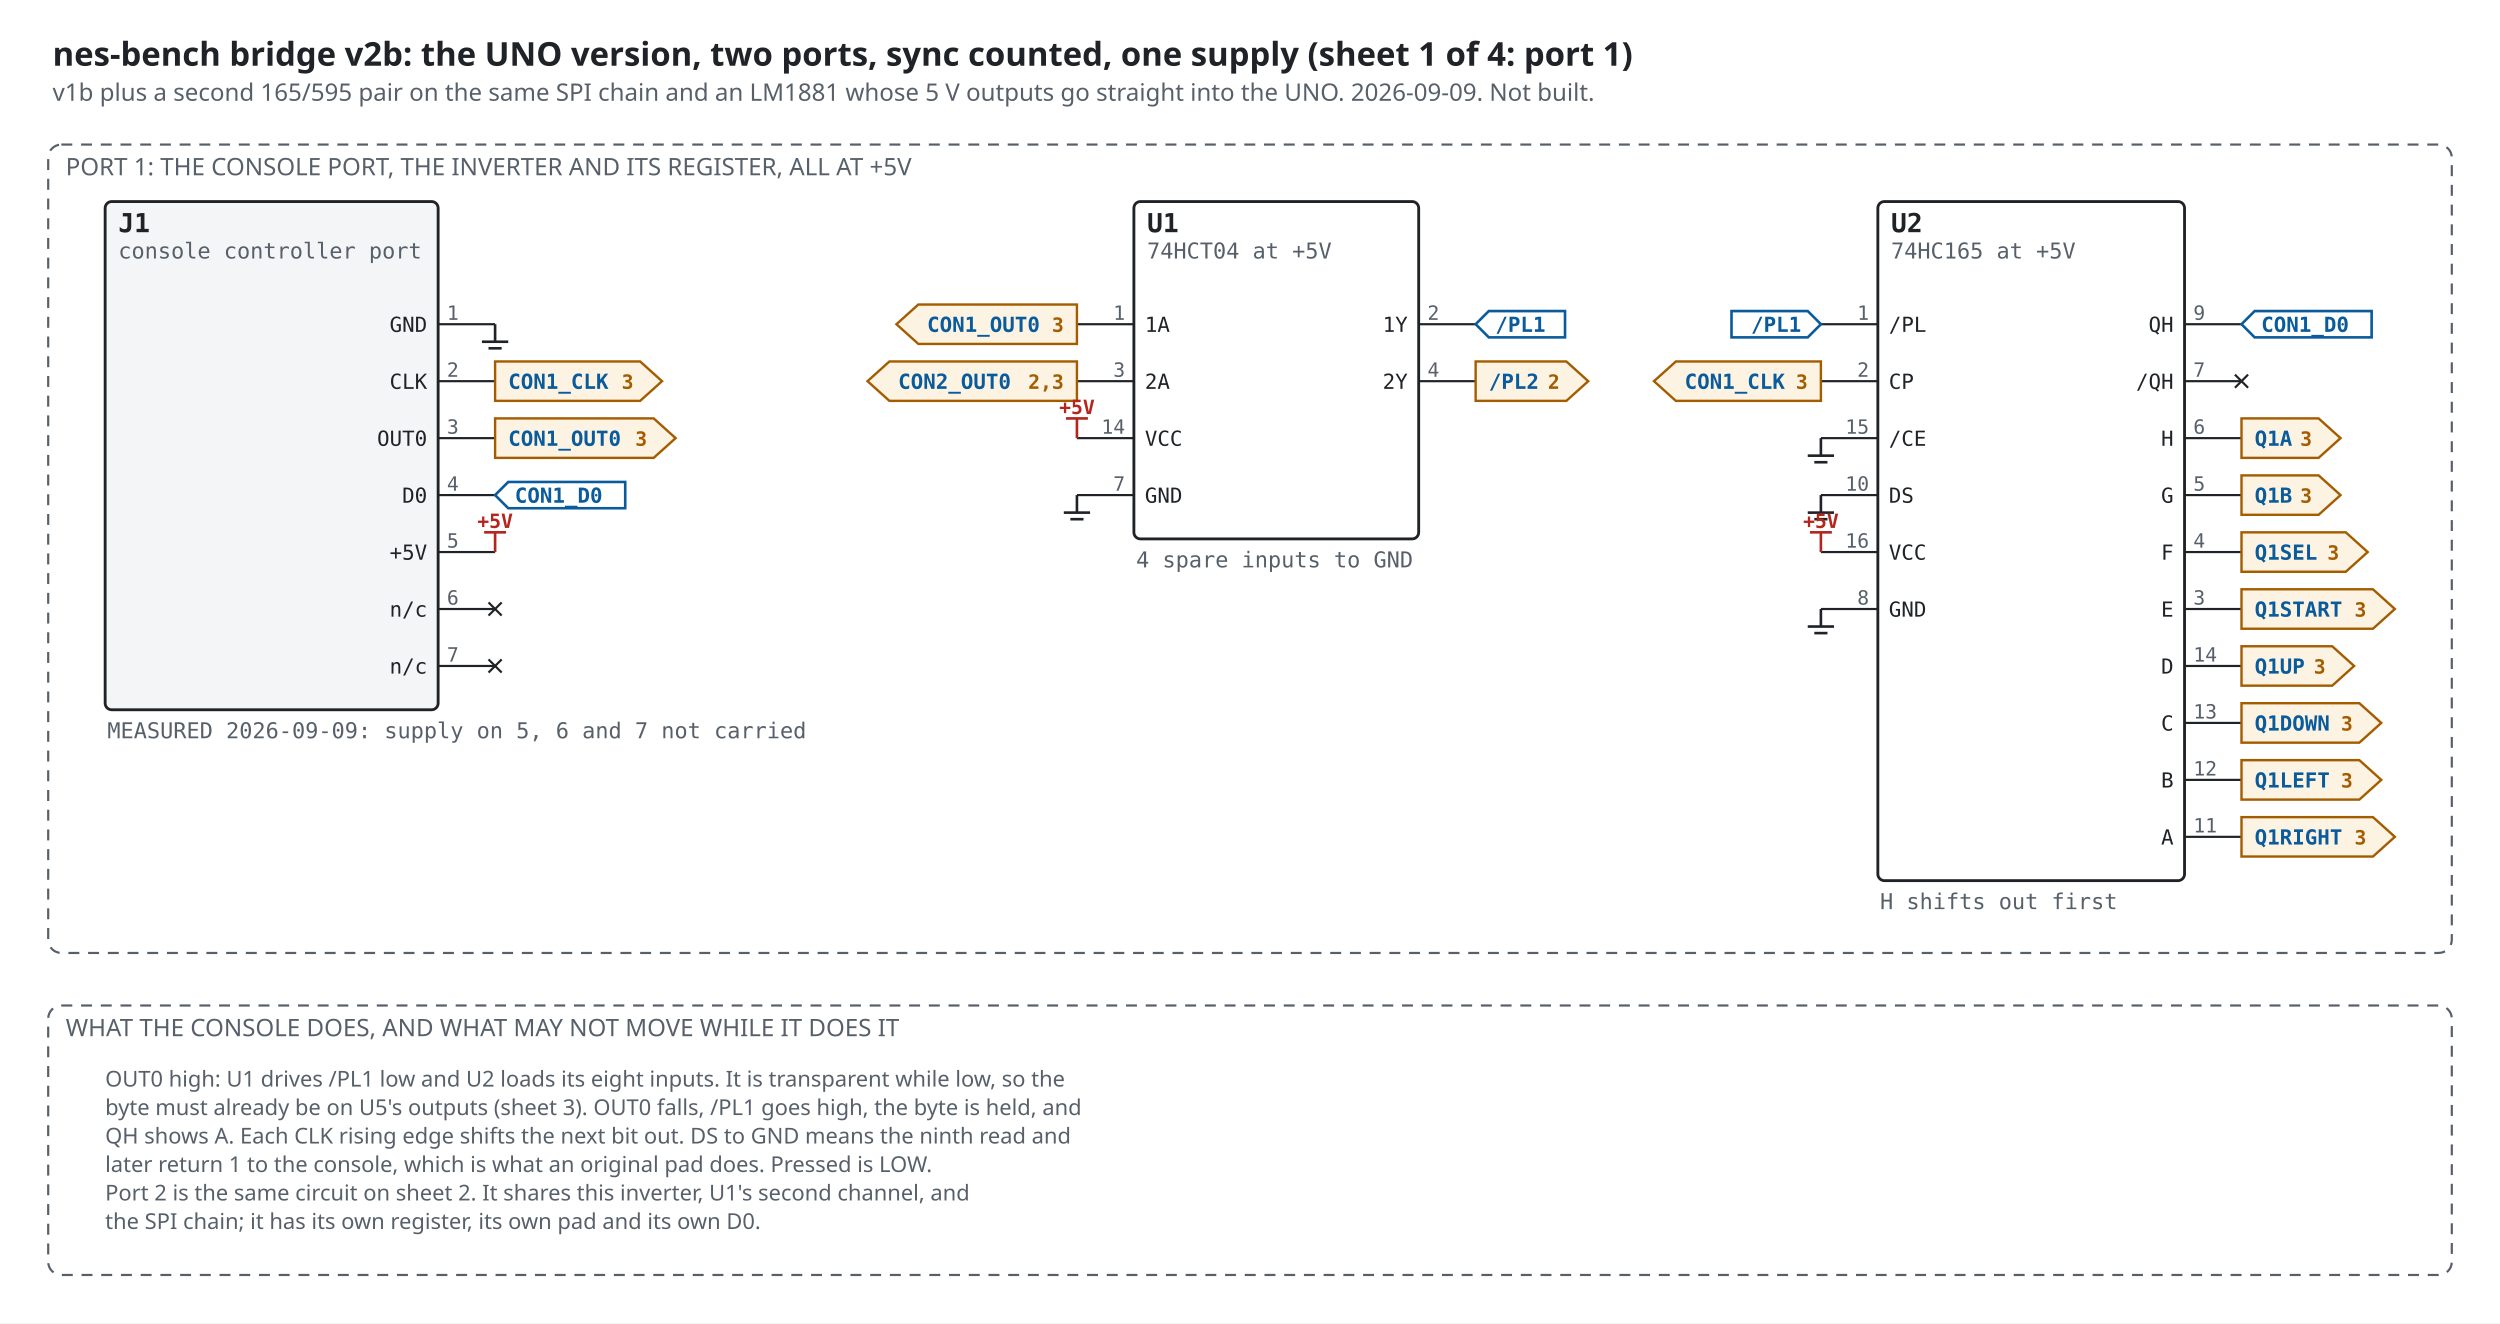
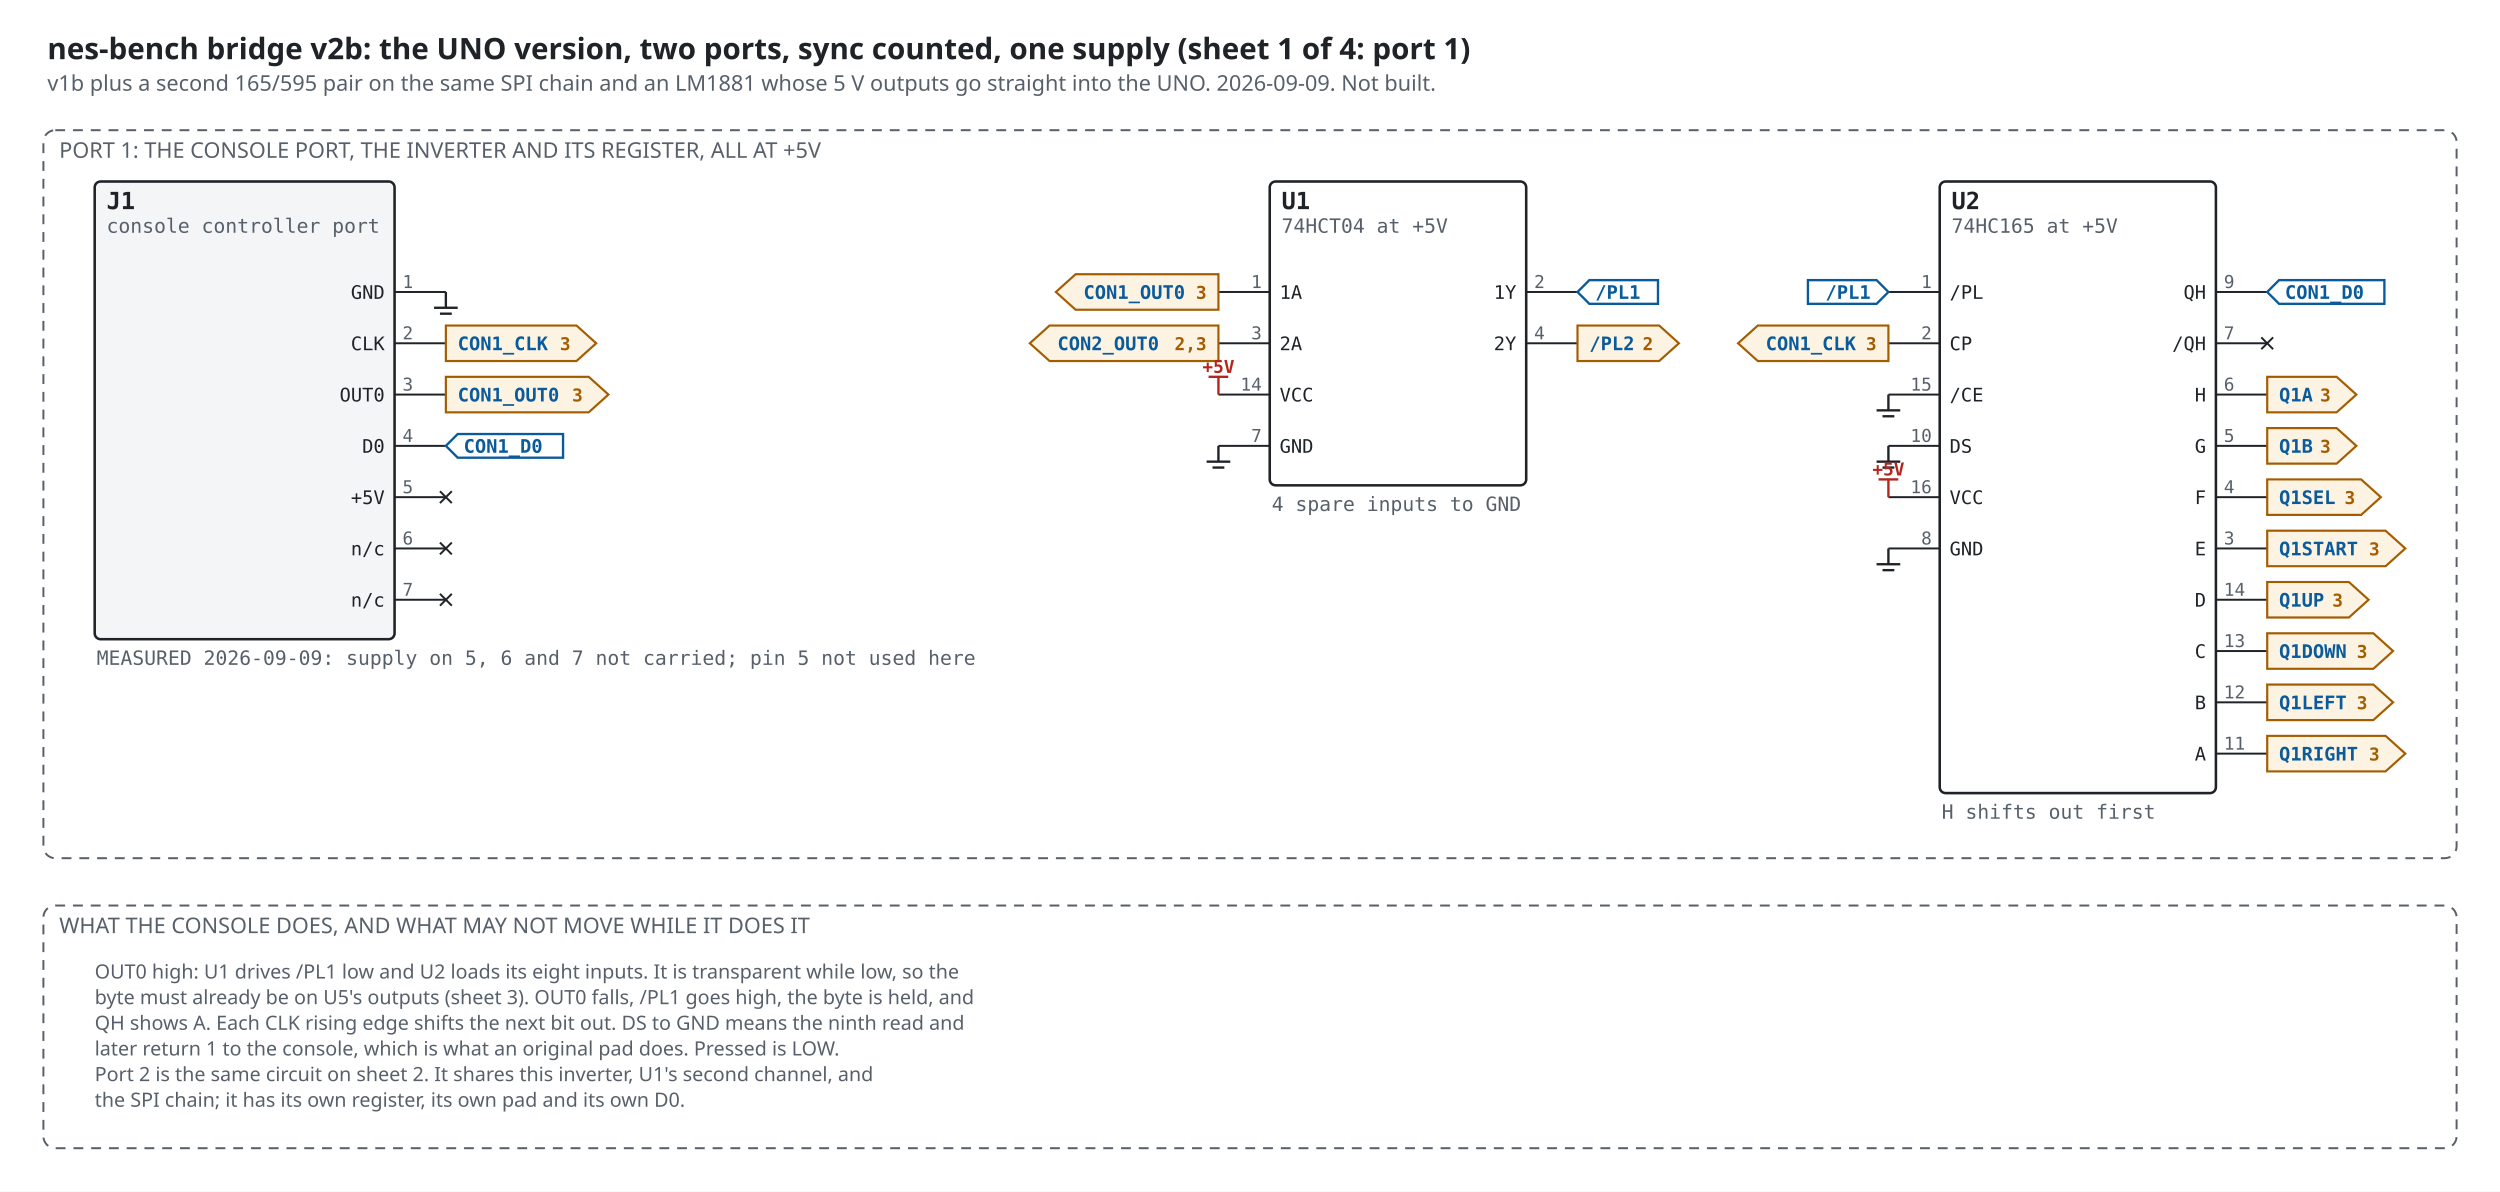
- <svg xmlns="http://www.w3.org/2000/svg" viewBox="0 0 1141.2 604.0" width="1141.2" height="604.0" role="img" aria-label="nes-bench bridge v2b: the UNO version, two ports, sync counted, one supply  (sheet 1 of 4: port 1)">
+ <svg xmlns="http://www.w3.org/2000/svg" viewBox="0 0 1267.2 604.0" width="1267.2" height="604.0" role="img" aria-label="nes-bench bridge v2b: the UNO version, two ports, sync counted, one supply  (sheet 1 of 4: port 1)">
  <style>
    text { font-family: ui-monospace, "SF Mono", Menlo, Consolas, monospace; fill: #1f2328; }
    .title { font-size: 15px; font-weight: 700; font-family: ui-sans-serif, system-ui, sans-serif; }
    .sub { font-size: 11px; fill: #57606a; font-family: ui-sans-serif, system-ui, sans-serif; }
    .ref { font-size: 12px; font-weight: 700; }
    .part { font-size: 10px; fill: #57606a; }
    .pin { font-size: 9.5px; }
    .pinno { font-size: 9px; fill: #57606a; }
    .linkflag { fill: #fdf3e3; stroke: #a35c00; stroke-width: 1.1; }
    .linkno { font-size: 9px; fill: #a35c00; font-weight: 700; }
    .net { font-size: 9.5px; fill: #0a5b9c; font-weight: 600; }
    .rail5 { font-size: 9px; fill: #b3261e; font-weight: 700; }
    .rail3 { font-size: 9px; fill: #b35c00; font-weight: 700; }
    .gnd { font-size: 9px; fill: #1f2328; font-weight: 700; }
    .note { font-size: 10px; fill: #57606a; font-family: ui-sans-serif, system-ui, sans-serif; }
    .box { fill: #ffffff; stroke: #1f2328; stroke-width: 1.3; }
    .offsheet { fill: #eaf3fb; stroke: #0a5b9c; stroke-width: 1.1; }
    .conn { fill: #f3f5f7; stroke: #1f2328; stroke-width: 1.3; }
    .zone { fill: none; stroke: #57606a; stroke-dasharray: 5 4; stroke-width: 1; }
    .lead { stroke: #1f2328; stroke-width: 1; }
    .wire { stroke: #0a5b9c; stroke-width: 1.2; fill: none; }
    .w5 { stroke: #b3261e; stroke-width: 1.2; fill: none; }
    .w3 { stroke: #b35c00; stroke-width: 1.2; fill: none; }
    .wg { stroke: #1f2328; stroke-width: 1.2; fill: none; }
    .lane { stroke: #1f2328; stroke-width: 1.4; fill: none; }
    .lanelbl { font-size: 11px; font-weight: 700; }
    .win { fill: #b3261e; fill-opacity: 0.10; stroke: none; }
    .safe { fill: #1a7f37; fill-opacity: 0.12; stroke: none; }
    .mark { stroke: #0a5b9c; stroke-width: 1.2; stroke-dasharray: 3 3; }
    .auth { font-size: 9px; fill: #b3261e; font-family: ui-sans-serif, system-ui, sans-serif; font-style: italic; }
  </style>
-   <rect x="0" y="0" width="1141.2" height="604.0" fill="#ffffff" />
+   <rect x="0" y="0" width="1267.2" height="604.0" fill="#ffffff" />
  <g class="sheet-heading" data-height="60">
    <text class="title" x="24" y="30">nes-bench bridge v2b: the UNO version, two ports, sync counted, one supply  (sheet 1 of 4: port 1)</text>
    <text class="sub" x="24" y="46">v1b plus a second 165/595 pair on the same SPI chain and an LM1881 whose 5 V outputs go straight into the UNO. 2026-09-09. Not built.</text>
  </g>
-   <rect class="zone" x="22" y="66" width="1097.2" height="369.0" rx="6" />
+   <rect class="zone" x="22" y="66" width="1223.2" height="369.0" rx="6" />
  <text class="sub" x="30" y="80" text-anchor="start">PORT 1: THE CONSOLE PORT, THE INVERTER AND ITS REGISTER, ALL AT +5V</text>
-   <rect class="zone" x="22" y="459.0" width="1097.2" height="123.0" rx="6" />
+   <rect class="zone" x="22" y="459.0" width="1223.2" height="123.0" rx="6" />
  <text class="sub" x="30" y="473.0" text-anchor="start">WHAT THE CONSOLE DOES, AND WHAT MAY NOT MOVE WHILE IT DOES IT</text>
  <rect class="conn" x="48.0" y="92.0" width="152.0" height="232" rx="3" />
  <text class="ref" x="54.0" y="106.0" text-anchor="start">J1</text>
  <text class="part" x="54.0" y="118.0" text-anchor="start">console controller port</text>
-   <text class="part" x="49.0" y="337.0" text-anchor="start">MEASURED 2026-09-09: supply on 5, 6 and 7 not carried</text>
+   <text class="part" x="49.0" y="337.0" text-anchor="start">MEASURED 2026-09-09: supply on 5, 6 and 7 not carried; pin 5 not used here</text>
  <line class="lead" x1="200.0" y1="148.0" x2="226.0" y2="148.0" />
  <text class="pin" x="195.0" y="151.5" text-anchor="end">GND</text>
  <text class="pinno" x="204.0" y="146.0" text-anchor="start">1</text>
  <line class="wg" x1="226.0" y1="148.0" x2="226.0" y2="156.0" />
  <line class="wg" x1="220.0" y1="156.0" x2="232.0" y2="156.0" />
  <line class="wg" x1="223.0" y1="159.0" x2="229.0" y2="159.0" />
  <line class="lead" x1="200.0" y1="174.0" x2="226.0" y2="174.0" />
  <text class="pin" x="195.0" y="177.5" text-anchor="end">CLK</text>
  <text class="pinno" x="204.0" y="172.0" text-anchor="start">2</text>
  <path class="linkflag" d="M302.2 174.0 L292.2 165.0 L226.0 165.0 L226.0 183.0 L292.2 183.0 Z" />
  <text class="net" x="232.0" y="177.5" text-anchor="start">CON1_CLK</text>
  <text class="linkno" x="289.2" y="177.5" text-anchor="end">3</text>
  <line class="lead" x1="200.0" y1="200.0" x2="226.0" y2="200.0" />
  <text class="pin" x="195.0" y="203.5" text-anchor="end">OUT0</text>
  <text class="pinno" x="204.0" y="198.0" text-anchor="start">3</text>
  <path class="linkflag" d="M308.4 200.0 L298.4 191.0 L226.0 191.0 L226.0 209.0 L298.4 209.0 Z" />
  <text class="net" x="232.0" y="203.5" text-anchor="start">CON1_OUT0</text>
  <text class="linkno" x="295.4" y="203.5" text-anchor="end">3</text>
  <line class="lead" x1="200.0" y1="226.0" x2="226.0" y2="226.0" />
  <text class="pin" x="195.0" y="229.5" text-anchor="end">D0</text>
  <text class="pinno" x="204.0" y="224.0" text-anchor="start">4</text>
  <path class="wire" d="M226.0,226.0 l6,-6 h53.4 v12 h-53.4 z" />
  <text class="net" x="235.0" y="229.5" text-anchor="start">CON1_D0</text>
  <line class="lead" x1="200.0" y1="252.0" x2="226.0" y2="252.0" />
  <text class="pin" x="195.0" y="255.5" text-anchor="end">+5V</text>
  <text class="pinno" x="204.0" y="250.0" text-anchor="start">5</text>
-   <line class="w5" x1="226.0" y1="252.0" x2="226.0" y2="243.0" />
-   <line class="w5" x1="221.0" y1="243.0" x2="231.0" y2="243.0" />
-   <text class="rail5" x="226.0" y="241.0" text-anchor="middle">+5V</text>
+   <line class="lead" x1="223.0" y1="249.0" x2="229.0" y2="255.0" />
+   <line class="lead" x1="223.0" y1="255.0" x2="229.0" y2="249.0" />
  <line class="lead" x1="200.0" y1="278.0" x2="226.0" y2="278.0" />
  <text class="pin" x="195.0" y="281.5" text-anchor="end">n/c</text>
  <text class="pinno" x="204.0" y="276.0" text-anchor="start">6</text>
  <line class="lead" x1="223.0" y1="275.0" x2="229.0" y2="281.0" />
  <line class="lead" x1="223.0" y1="281.0" x2="229.0" y2="275.0" />
  <line class="lead" x1="200.0" y1="304.0" x2="226.0" y2="304.0" />
  <text class="pin" x="195.0" y="307.5" text-anchor="end">n/c</text>
  <text class="pinno" x="204.0" y="302.0" text-anchor="start">7</text>
  <line class="lead" x1="223.0" y1="301.0" x2="229.0" y2="307.0" />
  <line class="lead" x1="223.0" y1="307.0" x2="229.0" y2="301.0" />
-   <rect class="box" x="517.6" y="92.0" width="130" height="154" rx="3" />
-   <text class="ref" x="523.6" y="106.0" text-anchor="start">U1</text>
-   <text class="part" x="523.6" y="118.0" text-anchor="start">74HCT04  at +5V</text>
-   <text class="part" x="518.6" y="259.0" text-anchor="start">4 spare inputs to GND</text>
-   <line class="lead" x1="491.6" y1="148.0" x2="517.6" y2="148.0" />
-   <text class="pin" x="522.6" y="151.5" text-anchor="start">1A</text>
-   <text class="pinno" x="513.6" y="146.0" text-anchor="end">1</text>
-   <path class="linkflag" d="M409.2 148.0 L419.2 139.0 L491.6 139.0 L491.6 157.0 L419.2 157.0 Z" />
-   <text class="net" x="423.2" y="151.5" text-anchor="start">CON1_OUT0</text>
-   <text class="linkno" x="485.6" y="151.5" text-anchor="end">3</text>
-   <line class="lead" x1="491.6" y1="174.0" x2="517.6" y2="174.0" />
-   <text class="pin" x="522.6" y="177.5" text-anchor="start">2A</text>
-   <text class="pinno" x="513.6" y="172.0" text-anchor="end">3</text>
-   <path class="linkflag" d="M396.0 174.0 L406.0 165.0 L491.6 165.0 L491.6 183.0 L406.0 183.0 Z" />
-   <text class="net" x="410.0" y="177.5" text-anchor="start">CON2_OUT0</text>
-   <text class="linkno" x="485.6" y="177.5" text-anchor="end">2,3</text>
-   <line class="lead" x1="491.6" y1="200.0" x2="517.6" y2="200.0" />
-   <text class="pin" x="522.6" y="203.5" text-anchor="start">VCC</text>
-   <text class="pinno" x="513.6" y="198.0" text-anchor="end">14</text>
-   <line class="w5" x1="491.6" y1="200.0" x2="491.6" y2="191.0" />
-   <line class="w5" x1="486.6" y1="191.0" x2="496.6" y2="191.0" />
-   <text class="rail5" x="491.6" y="189.0" text-anchor="middle">+5V</text>
-   <line class="lead" x1="491.6" y1="226.0" x2="517.6" y2="226.0" />
-   <text class="pin" x="522.6" y="229.5" text-anchor="start">GND</text>
-   <text class="pinno" x="513.6" y="224.0" text-anchor="end">7</text>
-   <line class="wg" x1="491.6" y1="226.0" x2="491.6" y2="234.0" />
-   <line class="wg" x1="485.6" y1="234.0" x2="497.6" y2="234.0" />
-   <line class="wg" x1="488.6" y1="237.0" x2="494.6" y2="237.0" />
-   <line class="lead" x1="647.6" y1="148.0" x2="673.6" y2="148.0" />
-   <text class="pin" x="642.6" y="151.5" text-anchor="end">1Y</text>
-   <text class="pinno" x="651.6" y="146.0" text-anchor="start">2</text>
-   <path class="wire" d="M673.6,148.0 l6,-6 h34.8 v12 h-34.8 z" />
-   <text class="net" x="682.6" y="151.5" text-anchor="start">/PL1</text>
-   <line class="lead" x1="647.6" y1="174.0" x2="673.6" y2="174.0" />
-   <text class="pin" x="642.6" y="177.5" text-anchor="end">2Y</text>
-   <text class="pinno" x="651.6" y="172.0" text-anchor="start">4</text>
-   <path class="linkflag" d="M725.0 174.0 L715.0 165.0 L673.6 165.0 L673.6 183.0 L715.0 183.0 Z" />
-   <text class="net" x="679.6" y="177.5" text-anchor="start">/PL2</text>
-   <text class="linkno" x="712.0" y="177.5" text-anchor="end">2</text>
-   <rect class="box" x="857.2" y="92.0" width="140" height="310" rx="3" />
-   <text class="ref" x="863.2" y="106.0" text-anchor="start">U2</text>
-   <text class="part" x="863.2" y="118.0" text-anchor="start">74HC165  at +5V</text>
-   <text class="part" x="858.2" y="415.0" text-anchor="start">H shifts out first</text>
-   <line class="lead" x1="831.2" y1="148.0" x2="857.2" y2="148.0" />
-   <text class="pin" x="862.2" y="151.5" text-anchor="start">/PL</text>
-   <text class="pinno" x="853.2" y="146.0" text-anchor="end">1</text>
-   <path class="wire" d="M831.2,148.0 l-6,-6 h-34.8 v12 h34.8 z" />
-   <text class="net" x="822.2" y="151.5" text-anchor="end">/PL1</text>
-   <line class="lead" x1="831.2" y1="174.0" x2="857.2" y2="174.0" />
-   <text class="pin" x="862.2" y="177.5" text-anchor="start">CP</text>
-   <text class="pinno" x="853.2" y="172.0" text-anchor="end">2</text>
-   <path class="linkflag" d="M755.0 174.0 L765.0 165.0 L831.2 165.0 L831.2 183.0 L765.0 183.0 Z" />
-   <text class="net" x="769.0" y="177.5" text-anchor="start">CON1_CLK</text>
-   <text class="linkno" x="825.2" y="177.5" text-anchor="end">3</text>
-   <line class="lead" x1="831.2" y1="200.0" x2="857.2" y2="200.0" />
-   <text class="pin" x="862.2" y="203.5" text-anchor="start">/CE</text>
-   <text class="pinno" x="853.2" y="198.0" text-anchor="end">15</text>
-   <line class="wg" x1="831.2" y1="200.0" x2="831.2" y2="208.0" />
-   <line class="wg" x1="825.2" y1="208.0" x2="837.2" y2="208.0" />
-   <line class="wg" x1="828.2" y1="211.0" x2="834.2" y2="211.0" />
-   <line class="lead" x1="831.2" y1="226.0" x2="857.2" y2="226.0" />
-   <text class="pin" x="862.2" y="229.5" text-anchor="start">DS</text>
-   <text class="pinno" x="853.2" y="224.0" text-anchor="end">10</text>
-   <line class="wg" x1="831.2" y1="226.0" x2="831.2" y2="234.0" />
-   <line class="wg" x1="825.2" y1="234.0" x2="837.2" y2="234.0" />
-   <line class="wg" x1="828.2" y1="237.0" x2="834.2" y2="237.0" />
-   <line class="lead" x1="831.2" y1="252.0" x2="857.2" y2="252.0" />
-   <text class="pin" x="862.2" y="255.5" text-anchor="start">VCC</text>
-   <text class="pinno" x="853.2" y="250.0" text-anchor="end">16</text>
-   <line class="w5" x1="831.2" y1="252.0" x2="831.2" y2="243.0" />
-   <line class="w5" x1="826.2" y1="243.0" x2="836.2" y2="243.0" />
-   <text class="rail5" x="831.2" y="241.0" text-anchor="middle">+5V</text>
-   <line class="lead" x1="831.2" y1="278.0" x2="857.2" y2="278.0" />
-   <text class="pin" x="862.2" y="281.5" text-anchor="start">GND</text>
-   <text class="pinno" x="853.2" y="276.0" text-anchor="end">8</text>
-   <line class="wg" x1="831.2" y1="278.0" x2="831.2" y2="286.0" />
-   <line class="wg" x1="825.2" y1="286.0" x2="837.2" y2="286.0" />
-   <line class="wg" x1="828.2" y1="289.0" x2="834.2" y2="289.0" />
-   <line class="lead" x1="997.2" y1="148.0" x2="1023.2" y2="148.0" />
-   <text class="pin" x="992.2" y="151.5" text-anchor="end">QH</text>
-   <text class="pinno" x="1001.2" y="146.0" text-anchor="start">9</text>
-   <path class="wire" d="M1023.2,148.0 l6,-6 h53.4 v12 h-53.4 z" />
-   <text class="net" x="1032.2" y="151.5" text-anchor="start">CON1_D0</text>
-   <line class="lead" x1="997.2" y1="174.0" x2="1023.2" y2="174.0" />
-   <text class="pin" x="992.2" y="177.5" text-anchor="end">/QH</text>
-   <text class="pinno" x="1001.2" y="172.0" text-anchor="start">7</text>
-   <line class="lead" x1="1020.2" y1="171.0" x2="1026.2" y2="177.0" />
-   <line class="lead" x1="1020.2" y1="177.0" x2="1026.2" y2="171.0" />
-   <line class="lead" x1="997.2" y1="200.0" x2="1023.2" y2="200.0" />
-   <text class="pin" x="992.2" y="203.5" text-anchor="end">H</text>
-   <text class="pinno" x="1001.2" y="198.0" text-anchor="start">6</text>
-   <path class="linkflag" d="M1068.4 200.0 L1058.4 191.0 L1023.2 191.0 L1023.2 209.0 L1058.4 209.0 Z" />
-   <text class="net" x="1029.2" y="203.5" text-anchor="start">Q1A</text>
-   <text class="linkno" x="1055.4" y="203.5" text-anchor="end">3</text>
-   <line class="lead" x1="997.2" y1="226.0" x2="1023.2" y2="226.0" />
-   <text class="pin" x="992.2" y="229.5" text-anchor="end">G</text>
-   <text class="pinno" x="1001.2" y="224.0" text-anchor="start">5</text>
-   <path class="linkflag" d="M1068.4 226.0 L1058.4 217.0 L1023.2 217.0 L1023.2 235.0 L1058.4 235.0 Z" />
-   <text class="net" x="1029.2" y="229.5" text-anchor="start">Q1B</text>
-   <text class="linkno" x="1055.4" y="229.5" text-anchor="end">3</text>
-   <line class="lead" x1="997.2" y1="252.0" x2="1023.2" y2="252.0" />
-   <text class="pin" x="992.2" y="255.5" text-anchor="end">F</text>
-   <text class="pinno" x="1001.2" y="250.0" text-anchor="start">4</text>
-   <path class="linkflag" d="M1080.8 252.0 L1070.8 243.0 L1023.2 243.0 L1023.2 261.0 L1070.8 261.0 Z" />
-   <text class="net" x="1029.2" y="255.5" text-anchor="start">Q1SEL</text>
-   <text class="linkno" x="1067.8" y="255.5" text-anchor="end">3</text>
-   <line class="lead" x1="997.2" y1="278.0" x2="1023.2" y2="278.0" />
-   <text class="pin" x="992.2" y="281.5" text-anchor="end">E</text>
-   <text class="pinno" x="1001.2" y="276.0" text-anchor="start">3</text>
-   <path class="linkflag" d="M1093.2 278.0 L1083.2 269.0 L1023.2 269.0 L1023.2 287.0 L1083.2 287.0 Z" />
-   <text class="net" x="1029.2" y="281.5" text-anchor="start">Q1START</text>
-   <text class="linkno" x="1080.2" y="281.5" text-anchor="end">3</text>
-   <line class="lead" x1="997.2" y1="304.0" x2="1023.2" y2="304.0" />
-   <text class="pin" x="992.2" y="307.5" text-anchor="end">D</text>
-   <text class="pinno" x="1001.2" y="302.0" text-anchor="start">14</text>
-   <path class="linkflag" d="M1074.6 304.0 L1064.6 295.0 L1023.2 295.0 L1023.2 313.0 L1064.6 313.0 Z" />
-   <text class="net" x="1029.2" y="307.5" text-anchor="start">Q1UP</text>
-   <text class="linkno" x="1061.6" y="307.5" text-anchor="end">3</text>
-   <line class="lead" x1="997.2" y1="330.0" x2="1023.2" y2="330.0" />
-   <text class="pin" x="992.2" y="333.5" text-anchor="end">C</text>
-   <text class="pinno" x="1001.2" y="328.0" text-anchor="start">13</text>
-   <path class="linkflag" d="M1087.0 330.0 L1077.0 321.0 L1023.2 321.0 L1023.2 339.0 L1077.0 339.0 Z" />
-   <text class="net" x="1029.2" y="333.5" text-anchor="start">Q1DOWN</text>
-   <text class="linkno" x="1074.0" y="333.5" text-anchor="end">3</text>
-   <line class="lead" x1="997.2" y1="356.0" x2="1023.2" y2="356.0" />
-   <text class="pin" x="992.2" y="359.5" text-anchor="end">B</text>
-   <text class="pinno" x="1001.2" y="354.0" text-anchor="start">12</text>
-   <path class="linkflag" d="M1087.0 356.0 L1077.0 347.0 L1023.2 347.0 L1023.2 365.0 L1077.0 365.0 Z" />
-   <text class="net" x="1029.2" y="359.5" text-anchor="start">Q1LEFT</text>
-   <text class="linkno" x="1074.0" y="359.5" text-anchor="end">3</text>
-   <line class="lead" x1="997.2" y1="382.0" x2="1023.2" y2="382.0" />
-   <text class="pin" x="992.2" y="385.5" text-anchor="end">A</text>
-   <text class="pinno" x="1001.2" y="380.0" text-anchor="start">11</text>
-   <path class="linkflag" d="M1093.2 382.0 L1083.2 373.0 L1023.2 373.0 L1023.2 391.0 L1083.2 391.0 Z" />
-   <text class="net" x="1029.2" y="385.5" text-anchor="start">Q1RIGHT</text>
-   <text class="linkno" x="1080.2" y="385.5" text-anchor="end">3</text>
+   <rect class="box" x="643.6" y="92.0" width="130" height="154" rx="3" />
+   <text class="ref" x="649.6" y="106.0" text-anchor="start">U1</text>
+   <text class="part" x="649.6" y="118.0" text-anchor="start">74HCT04  at +5V</text>
+   <text class="part" x="644.6" y="259.0" text-anchor="start">4 spare inputs to GND</text>
+   <line class="lead" x1="617.6" y1="148.0" x2="643.6" y2="148.0" />
+   <text class="pin" x="648.6" y="151.5" text-anchor="start">1A</text>
+   <text class="pinno" x="639.6" y="146.0" text-anchor="end">1</text>
+   <path class="linkflag" d="M535.2 148.0 L545.2 139.0 L617.6 139.0 L617.6 157.0 L545.2 157.0 Z" />
+   <text class="net" x="549.2" y="151.5" text-anchor="start">CON1_OUT0</text>
+   <text class="linkno" x="611.6" y="151.5" text-anchor="end">3</text>
+   <line class="lead" x1="617.6" y1="174.0" x2="643.6" y2="174.0" />
+   <text class="pin" x="648.6" y="177.5" text-anchor="start">2A</text>
+   <text class="pinno" x="639.6" y="172.0" text-anchor="end">3</text>
+   <path class="linkflag" d="M522.0 174.0 L532.0 165.0 L617.6 165.0 L617.6 183.0 L532.0 183.0 Z" />
+   <text class="net" x="536.0" y="177.5" text-anchor="start">CON2_OUT0</text>
+   <text class="linkno" x="611.6" y="177.5" text-anchor="end">2,3</text>
+   <line class="lead" x1="617.6" y1="200.0" x2="643.6" y2="200.0" />
+   <text class="pin" x="648.6" y="203.5" text-anchor="start">VCC</text>
+   <text class="pinno" x="639.6" y="198.0" text-anchor="end">14</text>
+   <line class="w5" x1="617.6" y1="200.0" x2="617.6" y2="191.0" />
+   <line class="w5" x1="612.6" y1="191.0" x2="622.6" y2="191.0" />
+   <text class="rail5" x="617.6" y="189.0" text-anchor="middle">+5V</text>
+   <line class="lead" x1="617.6" y1="226.0" x2="643.6" y2="226.0" />
+   <text class="pin" x="648.6" y="229.5" text-anchor="start">GND</text>
+   <text class="pinno" x="639.6" y="224.0" text-anchor="end">7</text>
+   <line class="wg" x1="617.6" y1="226.0" x2="617.6" y2="234.0" />
+   <line class="wg" x1="611.6" y1="234.0" x2="623.6" y2="234.0" />
+   <line class="wg" x1="614.6" y1="237.0" x2="620.6" y2="237.0" />
+   <line class="lead" x1="773.6" y1="148.0" x2="799.6" y2="148.0" />
+   <text class="pin" x="768.6" y="151.5" text-anchor="end">1Y</text>
+   <text class="pinno" x="777.6" y="146.0" text-anchor="start">2</text>
+   <path class="wire" d="M799.6,148.0 l6,-6 h34.8 v12 h-34.8 z" />
+   <text class="net" x="808.6" y="151.5" text-anchor="start">/PL1</text>
+   <line class="lead" x1="773.6" y1="174.0" x2="799.6" y2="174.0" />
+   <text class="pin" x="768.6" y="177.5" text-anchor="end">2Y</text>
+   <text class="pinno" x="777.6" y="172.0" text-anchor="start">4</text>
+   <path class="linkflag" d="M851.0 174.0 L841.0 165.0 L799.6 165.0 L799.6 183.0 L841.0 183.0 Z" />
+   <text class="net" x="805.6" y="177.5" text-anchor="start">/PL2</text>
+   <text class="linkno" x="838.0" y="177.5" text-anchor="end">2</text>
+   <rect class="box" x="983.2" y="92.0" width="140" height="310" rx="3" />
+   <text class="ref" x="989.2" y="106.0" text-anchor="start">U2</text>
+   <text class="part" x="989.2" y="118.0" text-anchor="start">74HC165  at +5V</text>
+   <text class="part" x="984.2" y="415.0" text-anchor="start">H shifts out first</text>
+   <line class="lead" x1="957.2" y1="148.0" x2="983.2" y2="148.0" />
+   <text class="pin" x="988.2" y="151.5" text-anchor="start">/PL</text>
+   <text class="pinno" x="979.2" y="146.0" text-anchor="end">1</text>
+   <path class="wire" d="M957.2,148.0 l-6,-6 h-34.8 v12 h34.8 z" />
+   <text class="net" x="948.2" y="151.5" text-anchor="end">/PL1</text>
+   <line class="lead" x1="957.2" y1="174.0" x2="983.2" y2="174.0" />
+   <text class="pin" x="988.2" y="177.5" text-anchor="start">CP</text>
+   <text class="pinno" x="979.2" y="172.0" text-anchor="end">2</text>
+   <path class="linkflag" d="M881.0 174.0 L891.0 165.0 L957.2 165.0 L957.2 183.0 L891.0 183.0 Z" />
+   <text class="net" x="895.0" y="177.5" text-anchor="start">CON1_CLK</text>
+   <text class="linkno" x="951.2" y="177.5" text-anchor="end">3</text>
+   <line class="lead" x1="957.2" y1="200.0" x2="983.2" y2="200.0" />
+   <text class="pin" x="988.2" y="203.5" text-anchor="start">/CE</text>
+   <text class="pinno" x="979.2" y="198.0" text-anchor="end">15</text>
+   <line class="wg" x1="957.2" y1="200.0" x2="957.2" y2="208.0" />
+   <line class="wg" x1="951.2" y1="208.0" x2="963.2" y2="208.0" />
+   <line class="wg" x1="954.2" y1="211.0" x2="960.2" y2="211.0" />
+   <line class="lead" x1="957.2" y1="226.0" x2="983.2" y2="226.0" />
+   <text class="pin" x="988.2" y="229.5" text-anchor="start">DS</text>
+   <text class="pinno" x="979.2" y="224.0" text-anchor="end">10</text>
+   <line class="wg" x1="957.2" y1="226.0" x2="957.2" y2="234.0" />
+   <line class="wg" x1="951.2" y1="234.0" x2="963.2" y2="234.0" />
+   <line class="wg" x1="954.2" y1="237.0" x2="960.2" y2="237.0" />
+   <line class="lead" x1="957.2" y1="252.0" x2="983.2" y2="252.0" />
+   <text class="pin" x="988.2" y="255.5" text-anchor="start">VCC</text>
+   <text class="pinno" x="979.2" y="250.0" text-anchor="end">16</text>
+   <line class="w5" x1="957.2" y1="252.0" x2="957.2" y2="243.0" />
+   <line class="w5" x1="952.2" y1="243.0" x2="962.2" y2="243.0" />
+   <text class="rail5" x="957.2" y="241.0" text-anchor="middle">+5V</text>
+   <line class="lead" x1="957.2" y1="278.0" x2="983.2" y2="278.0" />
+   <text class="pin" x="988.2" y="281.5" text-anchor="start">GND</text>
+   <text class="pinno" x="979.2" y="276.0" text-anchor="end">8</text>
+   <line class="wg" x1="957.2" y1="278.0" x2="957.2" y2="286.0" />
+   <line class="wg" x1="951.2" y1="286.0" x2="963.2" y2="286.0" />
+   <line class="wg" x1="954.2" y1="289.0" x2="960.2" y2="289.0" />
+   <line class="lead" x1="1123.2" y1="148.0" x2="1149.2" y2="148.0" />
+   <text class="pin" x="1118.2" y="151.5" text-anchor="end">QH</text>
+   <text class="pinno" x="1127.2" y="146.0" text-anchor="start">9</text>
+   <path class="wire" d="M1149.2,148.0 l6,-6 h53.4 v12 h-53.4 z" />
+   <text class="net" x="1158.2" y="151.5" text-anchor="start">CON1_D0</text>
+   <line class="lead" x1="1123.2" y1="174.0" x2="1149.2" y2="174.0" />
+   <text class="pin" x="1118.2" y="177.5" text-anchor="end">/QH</text>
+   <text class="pinno" x="1127.2" y="172.0" text-anchor="start">7</text>
+   <line class="lead" x1="1146.2" y1="171.0" x2="1152.2" y2="177.0" />
+   <line class="lead" x1="1146.2" y1="177.0" x2="1152.2" y2="171.0" />
+   <line class="lead" x1="1123.2" y1="200.0" x2="1149.2" y2="200.0" />
+   <text class="pin" x="1118.2" y="203.5" text-anchor="end">H</text>
+   <text class="pinno" x="1127.2" y="198.0" text-anchor="start">6</text>
+   <path class="linkflag" d="M1194.4 200.0 L1184.4 191.0 L1149.2 191.0 L1149.2 209.0 L1184.4 209.0 Z" />
+   <text class="net" x="1155.2" y="203.5" text-anchor="start">Q1A</text>
+   <text class="linkno" x="1181.4" y="203.5" text-anchor="end">3</text>
+   <line class="lead" x1="1123.2" y1="226.0" x2="1149.2" y2="226.0" />
+   <text class="pin" x="1118.2" y="229.5" text-anchor="end">G</text>
+   <text class="pinno" x="1127.2" y="224.0" text-anchor="start">5</text>
+   <path class="linkflag" d="M1194.4 226.0 L1184.4 217.0 L1149.2 217.0 L1149.2 235.0 L1184.4 235.0 Z" />
+   <text class="net" x="1155.2" y="229.5" text-anchor="start">Q1B</text>
+   <text class="linkno" x="1181.4" y="229.5" text-anchor="end">3</text>
+   <line class="lead" x1="1123.2" y1="252.0" x2="1149.2" y2="252.0" />
+   <text class="pin" x="1118.2" y="255.5" text-anchor="end">F</text>
+   <text class="pinno" x="1127.2" y="250.0" text-anchor="start">4</text>
+   <path class="linkflag" d="M1206.8 252.0 L1196.8 243.0 L1149.2 243.0 L1149.2 261.0 L1196.8 261.0 Z" />
+   <text class="net" x="1155.2" y="255.5" text-anchor="start">Q1SEL</text>
+   <text class="linkno" x="1193.8" y="255.5" text-anchor="end">3</text>
+   <line class="lead" x1="1123.2" y1="278.0" x2="1149.2" y2="278.0" />
+   <text class="pin" x="1118.2" y="281.5" text-anchor="end">E</text>
+   <text class="pinno" x="1127.2" y="276.0" text-anchor="start">3</text>
+   <path class="linkflag" d="M1219.2 278.0 L1209.2 269.0 L1149.2 269.0 L1149.2 287.0 L1209.2 287.0 Z" />
+   <text class="net" x="1155.2" y="281.5" text-anchor="start">Q1START</text>
+   <text class="linkno" x="1206.2" y="281.5" text-anchor="end">3</text>
+   <line class="lead" x1="1123.2" y1="304.0" x2="1149.2" y2="304.0" />
+   <text class="pin" x="1118.2" y="307.5" text-anchor="end">D</text>
+   <text class="pinno" x="1127.2" y="302.0" text-anchor="start">14</text>
+   <path class="linkflag" d="M1200.6 304.0 L1190.6 295.0 L1149.2 295.0 L1149.2 313.0 L1190.6 313.0 Z" />
+   <text class="net" x="1155.2" y="307.5" text-anchor="start">Q1UP</text>
+   <text class="linkno" x="1187.6" y="307.5" text-anchor="end">3</text>
+   <line class="lead" x1="1123.2" y1="330.0" x2="1149.2" y2="330.0" />
+   <text class="pin" x="1118.2" y="333.5" text-anchor="end">C</text>
+   <text class="pinno" x="1127.2" y="328.0" text-anchor="start">13</text>
+   <path class="linkflag" d="M1213.0 330.0 L1203.0 321.0 L1149.2 321.0 L1149.2 339.0 L1203.0 339.0 Z" />
+   <text class="net" x="1155.2" y="333.5" text-anchor="start">Q1DOWN</text>
+   <text class="linkno" x="1200.0" y="333.5" text-anchor="end">3</text>
+   <line class="lead" x1="1123.2" y1="356.0" x2="1149.2" y2="356.0" />
+   <text class="pin" x="1118.2" y="359.5" text-anchor="end">B</text>
+   <text class="pinno" x="1127.2" y="354.0" text-anchor="start">12</text>
+   <path class="linkflag" d="M1213.0 356.0 L1203.0 347.0 L1149.2 347.0 L1149.2 365.0 L1203.0 365.0 Z" />
+   <text class="net" x="1155.2" y="359.5" text-anchor="start">Q1LEFT</text>
+   <text class="linkno" x="1200.0" y="359.5" text-anchor="end">3</text>
+   <line class="lead" x1="1123.2" y1="382.0" x2="1149.2" y2="382.0" />
+   <text class="pin" x="1118.2" y="385.5" text-anchor="end">A</text>
+   <text class="pinno" x="1127.2" y="380.0" text-anchor="start">11</text>
+   <path class="linkflag" d="M1219.2 382.0 L1209.2 373.0 L1149.2 373.0 L1149.2 391.0 L1209.2 391.0 Z" />
+   <text class="net" x="1155.2" y="385.5" text-anchor="start">Q1RIGHT</text>
+   <text class="linkno" x="1206.2" y="385.5" text-anchor="end">3</text>
  <text class="note" x="48.0" y="496.0" text-anchor="start">OUT0 high: U1 drives /PL1 low and U2 loads its eight inputs. It is transparent while low, so the</text>
  <text class="note" x="48.0" y="509.0" text-anchor="start">byte must already be on U5's outputs (sheet 3). OUT0 falls, /PL1 goes high, the byte is held, and</text>
  <text class="note" x="48.0" y="522.0" text-anchor="start">QH shows A. Each CLK rising edge shifts the next bit out. DS to GND means the ninth read and</text>
  <text class="note" x="48.0" y="535.0" text-anchor="start">later return 1 to the console, which is what an original pad does. Pressed is LOW.</text>
  <text class="note" x="48.0" y="548.0" text-anchor="start">Port 2 is the same circuit on sheet 2. It shares this inverter, U1's second channel, and</text>
  <text class="note" x="48.0" y="561.0" text-anchor="start">the SPI chain; it has its own register, its own pad and its own D0.</text>
</svg>
